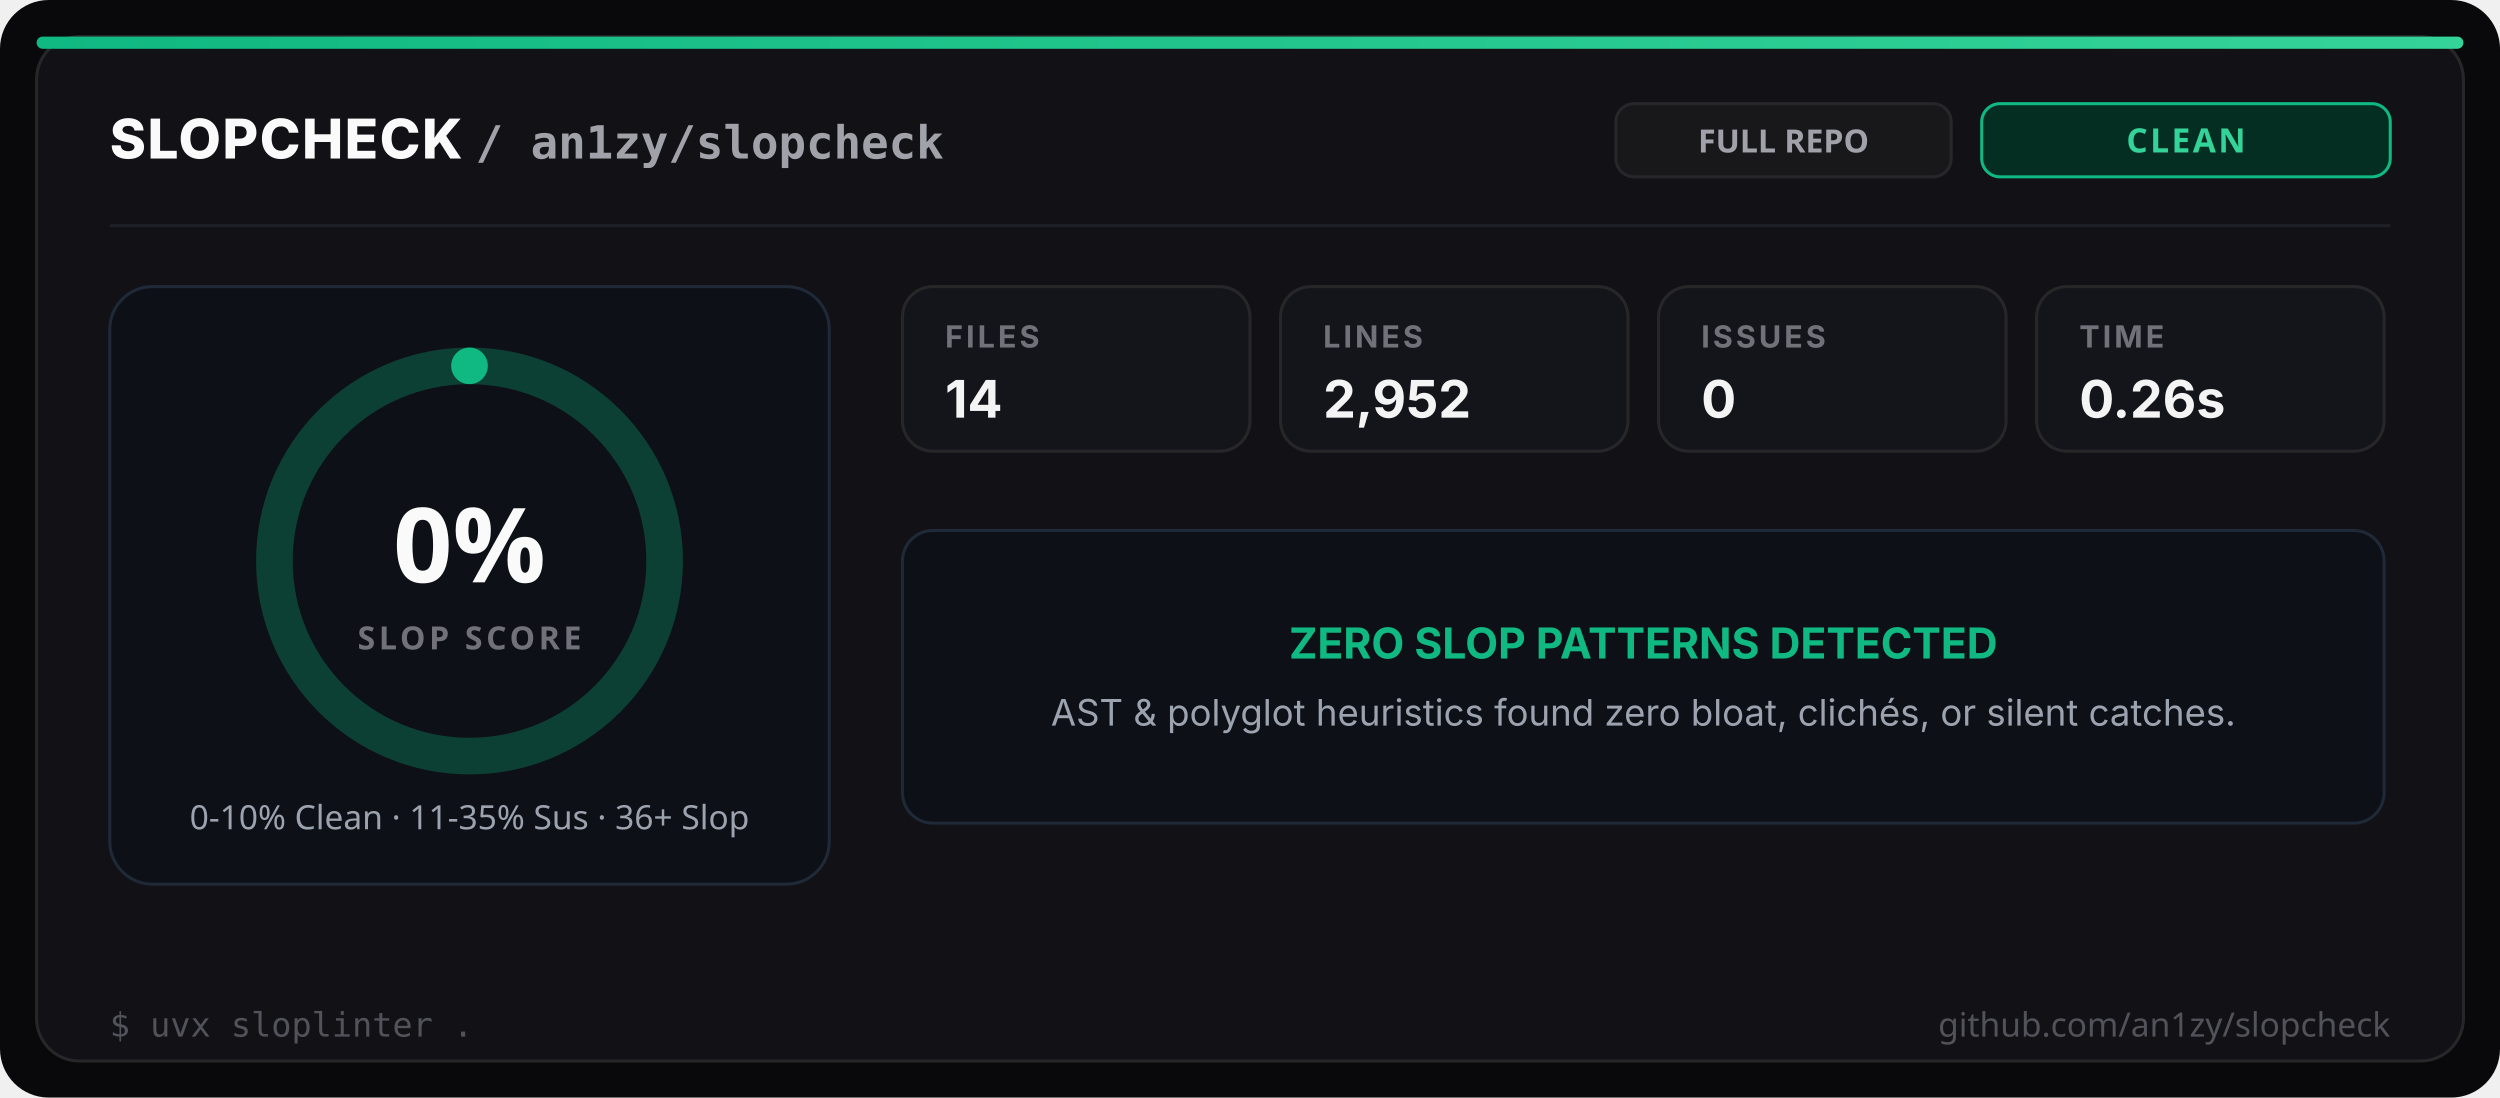
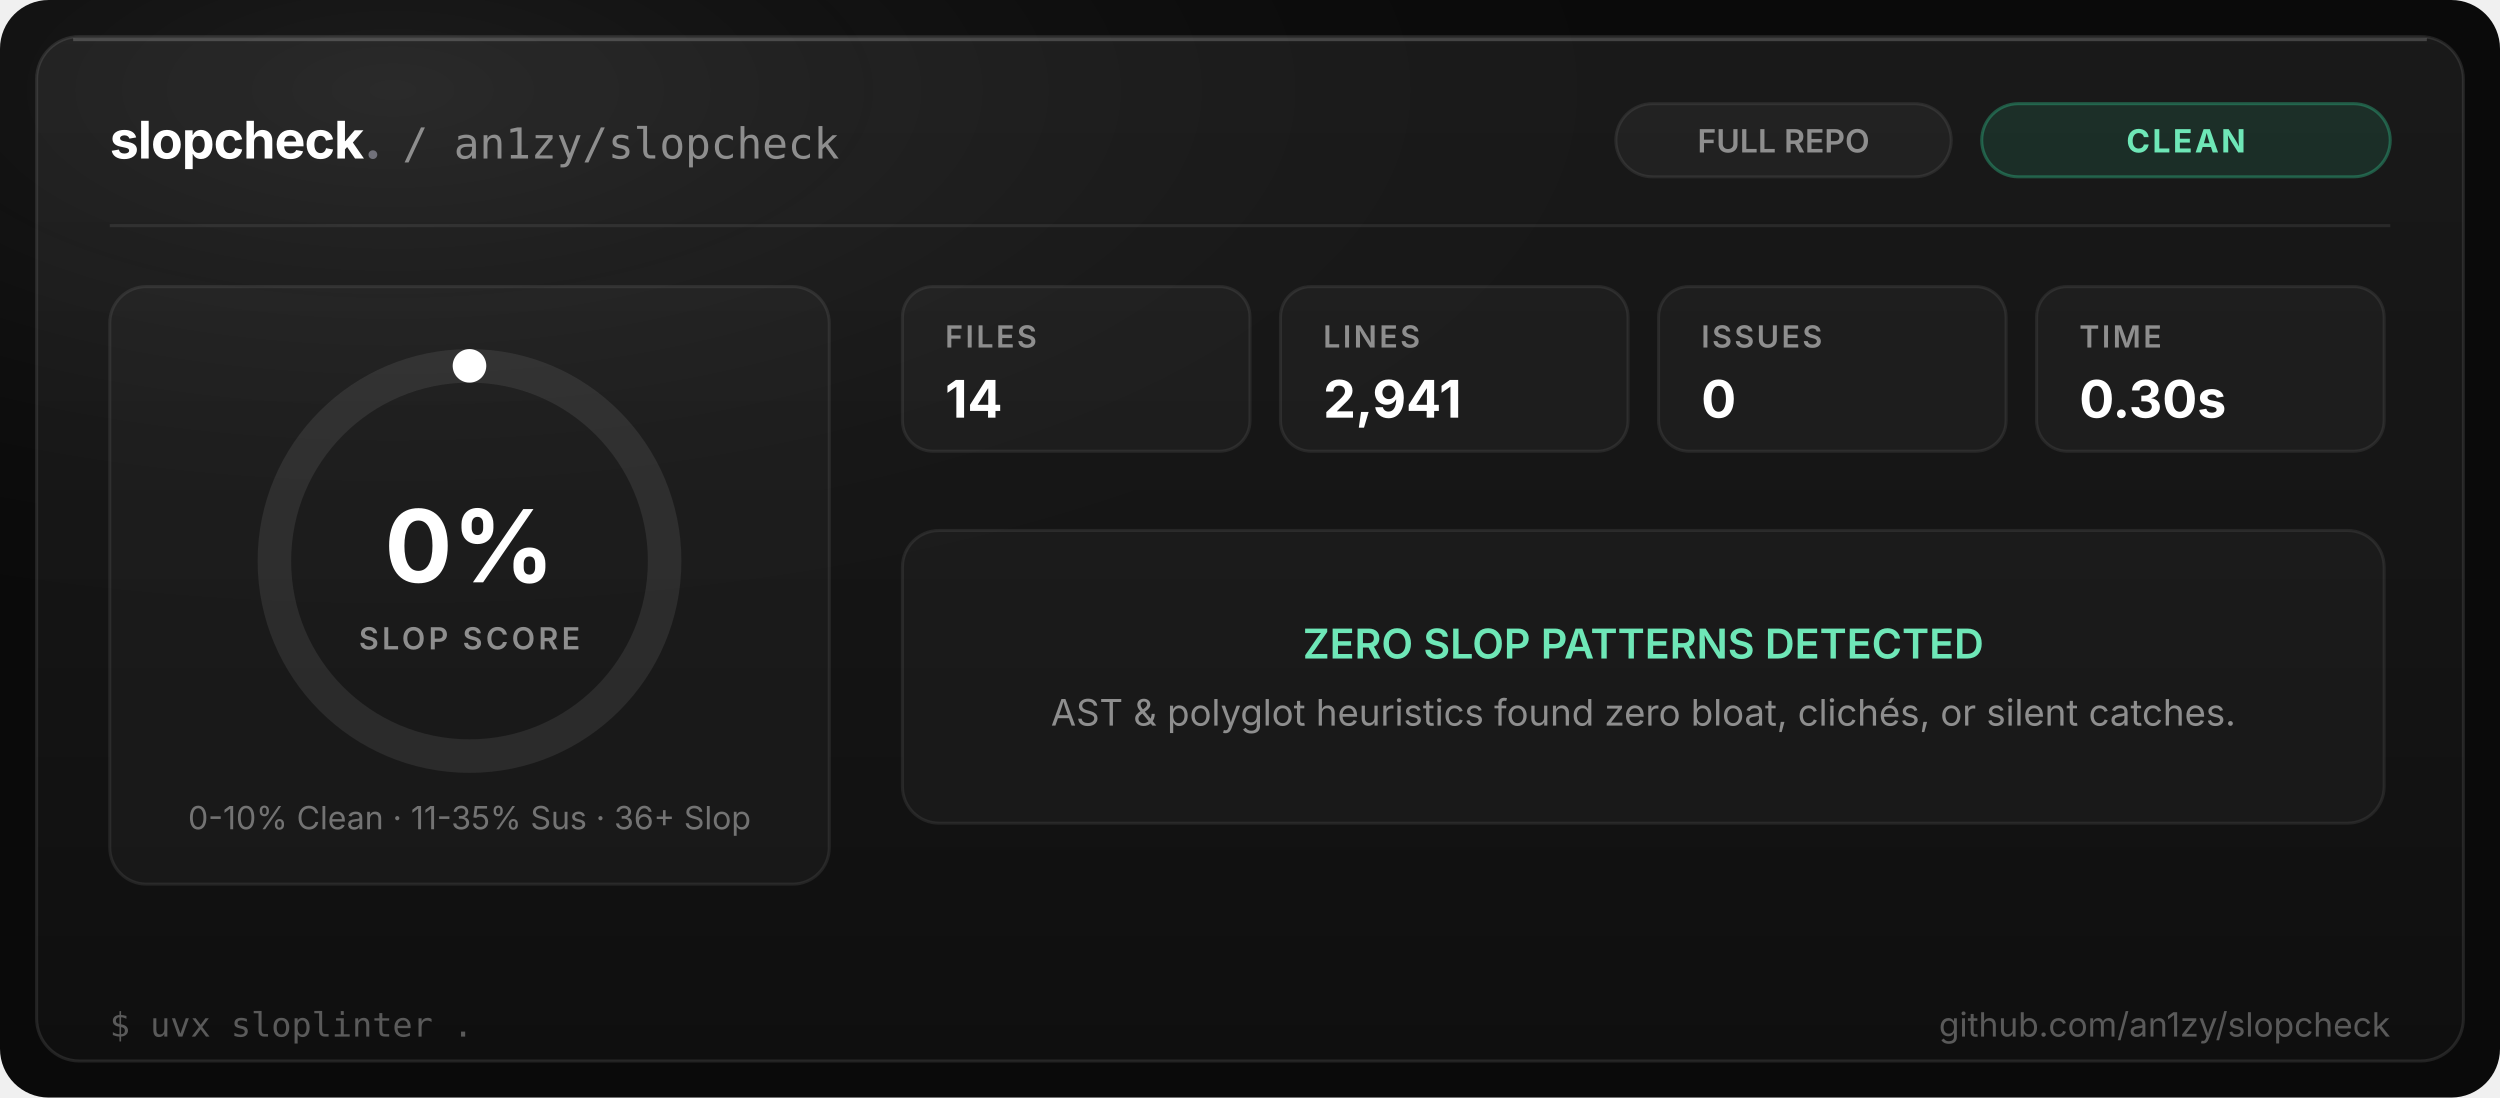
<svg xmlns="http://www.w3.org/2000/svg" width="820" height="360" viewBox="0 0 820 360">
  <defs>
-     <linearGradient id="topGlow" x1="0%" y1="0%" x2="100%" y2="0%">
-       <stop offset="0%" stop-color="#10b981" />
-       <stop offset="100%" stop-color="#34d399" />
+     <radialGradient id="scGlow" cx="16%" cy="8%" r="55%">
+       <stop offset="0%" stop-color="#ffffff" stop-opacity="0.075" />
+       <stop offset="100%" stop-color="#0a0a0a" stop-opacity="0" />
+     </radialGradient>
+     <linearGradient id="scGlass" x1="0%" y1="0%" x2="0%" y2="100%">
+       <stop offset="0%" stop-color="#ffffff" stop-opacity="0.065" />
+       <stop offset="100%" stop-color="#ffffff" stop-opacity="0.02" />
    </linearGradient>
  </defs>
-   <rect width="820" height="360" rx="16" fill="#09090b" />
-   <rect x="12" y="12" width="796" height="336" rx="14" fill="#111116" stroke="#27272a" />
-   <rect x="12" y="12" width="796" height="4" rx="2" fill="url(#topGlow)" />
-   <text x="36" y="52" fill="#fafafa" font-size="18" font-weight="800" font-family="system-ui, -apple-system, Segoe UI, sans-serif" letter-spacing="0.5">SLOPCHECK</text>
-   <text x="156" y="52" fill="#a1a1aa" font-size="15" font-weight="600" font-family="ui-monospace, SFMono-Regular, Menlo, Consolas, monospace">/ an1zy/slopcheck</text>
-   <rect x="530" y="34" width="110" height="24" rx="6" fill="#18181b" stroke="#27272a" />
-   <text x="585" y="50" text-anchor="middle" fill="#a1a1aa" font-size="10.5" font-weight="700" font-family="system-ui, sans-serif">FULL REPO</text>
-   <rect x="650" y="34" width="134" height="24" rx="6" fill="#052e22" stroke="#10b981" />
-   <text x="717" y="50" text-anchor="middle" fill="#34d399" font-size="11" font-weight="800" font-family="system-ui, sans-serif" letter-spacing="0.8">CLEAN</text>
-   <line x1="36" y1="74" x2="784" y2="74" stroke="#1f1f27" />
-   <rect x="36" y="94" width="236" height="196" rx="14" fill="#0d1117" stroke="#1f2937" />
-   <circle cx="154" cy="184" r="64" fill="none" stroke="#10b981" stroke-opacity="0.28" stroke-width="12" />
-   <circle cx="154" cy="184" r="64" fill="none" stroke="#10b981" stroke-width="12" stroke-linecap="round" stroke-dasharray="402.12" stroke-dashoffset="402.12" transform="rotate(-90 154 184)" />
-   <text x="154" y="191" text-anchor="middle" fill="#fafafa" font-size="34" font-weight="800" font-family="system-ui, sans-serif">0%</text>
-   <text x="154" y="213" text-anchor="middle" fill="#71717a" font-size="10.5" font-weight="700" letter-spacing="1.2" font-family="system-ui, sans-serif">SLOP SCORE</text>
-   <text x="154" y="272" text-anchor="middle" fill="#9ca3af" font-size="11" font-family="system-ui, sans-serif">0-10% Clean · 11-35% Sus · 36+ Slop</text>
-   <rect x="296" y="94" width="114" height="54" rx="10" fill="#14141b" stroke="#27272a" />
-   <text x="310" y="114" fill="#71717a" font-size="10" font-weight="700" letter-spacing="1" font-family="system-ui, -apple-system, Segoe UI, sans-serif">FILES</text>
-   <text x="310" y="137" fill="#f4f4f5" font-size="17" font-weight="700" font-family="system-ui, -apple-system, Segoe UI, sans-serif">14</text>
-   <rect x="420" y="94" width="114" height="54" rx="10" fill="#14141b" stroke="#27272a" />
-   <text x="434" y="114" fill="#71717a" font-size="10" font-weight="700" letter-spacing="1" font-family="system-ui, -apple-system, Segoe UI, sans-serif">LINES</text>
-   <text x="434" y="137" fill="#f4f4f5" font-size="17" font-weight="700" font-family="system-ui, -apple-system, Segoe UI, sans-serif">2,952</text>
-   <rect x="544" y="94" width="114" height="54" rx="10" fill="#14141b" stroke="#27272a" />
-   <text x="558" y="114" fill="#71717a" font-size="10" font-weight="700" letter-spacing="1" font-family="system-ui, -apple-system, Segoe UI, sans-serif">ISSUES</text>
-   <text x="558" y="137" fill="#f4f4f5" font-size="17" font-weight="700" font-family="system-ui, -apple-system, Segoe UI, sans-serif">0</text>
-   <rect x="668" y="94" width="114" height="54" rx="10" fill="#14141b" stroke="#27272a" />
-   <text x="682" y="114" fill="#71717a" font-size="10" font-weight="700" letter-spacing="1" font-family="system-ui, -apple-system, Segoe UI, sans-serif">TIME</text>
-   <text x="682" y="137" fill="#f4f4f5" font-size="17" font-weight="700" font-family="system-ui, -apple-system, Segoe UI, sans-serif">0.26s</text>
-   <rect x="296" y="174" width="486" height="96" rx="10" fill="#0d1117" stroke="#1f2937" />
-   <text x="539" y="216" text-anchor="middle" fill="#10b981" font-size="14" font-weight="700" font-family="system-ui, -apple-system, Segoe UI, sans-serif">ZERO SLOP PATTERNS DETECTED</text>
-   <text x="539" y="238" text-anchor="middle" fill="#9ca3af" font-size="12" font-family="system-ui, -apple-system, Segoe UI, sans-serif">AST &amp; polyglot heuristics found zero bloat, clichés, or silent catches.</text>
-   <text x="36" y="340" fill="#52525b" font-size="11" font-family="ui-monospace, SFMono-Regular, Menlo, Consolas, monospace">$ uvx sloplinter .</text>
-   <text x="784" y="340" text-anchor="end" fill="#52525b" font-size="11" font-family="system-ui, sans-serif">github.com/an1zy/slopcheck</text>
+   <rect width="820" height="360" rx="16" fill="#0a0a0a" />
+   <rect width="820" height="360" rx="16" fill="url(#scGlow)" />
+   <rect x="12" y="12" width="796" height="336" rx="14" fill="url(#scGlass)" stroke="#ffffff" stroke-opacity="0.1" />
+   <line x1="24" y1="13" x2="796" y2="13" stroke="#ffffff" stroke-opacity="0.18" />
+   <text x="36" y="52" fill="#ffffff" font-size="17" font-weight="700" font-family="Inter, -apple-system, BlinkMacSystemFont, Segoe UI, sans-serif" letter-spacing="-0.3">slopcheck<tspan fill="#71717a">.</tspan>
+   </text>
+   <text x="132" y="52" fill="#8e8e8e" font-size="14" font-weight="500" font-family="ui-monospace, SFMono-Regular, Menlo, Consolas, monospace">/ an1zy/slopcheck</text>
+   <rect x="530" y="34" width="110" height="24" rx="12" fill="#ffffff" fill-opacity="0.04" stroke="#ffffff" stroke-opacity="0.08" />
+   <text x="585" y="50" text-anchor="middle" fill="#8e8e8e" font-size="10.5" font-weight="600" font-family="Inter, -apple-system, BlinkMacSystemFont, Segoe UI, sans-serif">FULL REPO</text>
+   <rect x="650" y="34" width="134" height="24" rx="12" fill="#34d399" fill-opacity="0.12" stroke="#34d399" stroke-opacity="0.34" />
+   <text x="717" y="50" text-anchor="middle" fill="#6ee7b7" font-size="10.5" font-weight="700" font-family="Inter, -apple-system, BlinkMacSystemFont, Segoe UI, sans-serif" letter-spacing="0.8">CLEAN</text>
+   <line x1="36" y1="74" x2="784" y2="74" stroke="#ffffff" stroke-opacity="0.08" />
+   <rect x="36" y="94" width="236" height="196" rx="12" fill="#ffffff" fill-opacity="0.03" stroke="#ffffff" stroke-opacity="0.08" />
+   <circle cx="154" cy="184" r="64" fill="none" stroke="#ffffff" stroke-opacity="0.08" stroke-width="11" />
+   <circle cx="154" cy="184" r="64" fill="none" stroke="#ffffff" stroke-width="11" stroke-linecap="round" stroke-dasharray="402.12" stroke-dashoffset="402.12" transform="rotate(-90 154 184)" />
+   <text x="154" y="191" text-anchor="middle" fill="#ffffff" font-size="33" font-weight="700" font-family="Inter, -apple-system, BlinkMacSystemFont, Segoe UI, sans-serif">0%</text>
+   <text x="154" y="213" text-anchor="middle" fill="#8e8e8e" font-size="10" font-weight="600" letter-spacing="1.1" font-family="Inter, -apple-system, BlinkMacSystemFont, Segoe UI, sans-serif">SLOP SCORE</text>
+   <text x="154" y="272" text-anchor="middle" fill="#737373" font-size="10.5" font-family="Inter, -apple-system, BlinkMacSystemFont, Segoe UI, sans-serif">0-10% Clean · 11-35% Sus · 36+ Slop</text>
+   <rect x="296" y="94" width="114" height="54" rx="10" fill="#ffffff" fill-opacity="0.035" stroke="#ffffff" stroke-opacity="0.075" />
+   <text x="310" y="114" fill="#8e8e8e" font-size="10" font-weight="600" letter-spacing="0.8" font-family="Inter, -apple-system, BlinkMacSystemFont, Segoe UI, sans-serif">FILES</text>
+   <text x="310" y="137" fill="#ffffff" font-size="17" font-weight="700" font-family="Inter, -apple-system, BlinkMacSystemFont, Segoe UI, sans-serif">14</text>
+   <rect x="420" y="94" width="114" height="54" rx="10" fill="#ffffff" fill-opacity="0.035" stroke="#ffffff" stroke-opacity="0.075" />
+   <text x="434" y="114" fill="#8e8e8e" font-size="10" font-weight="600" letter-spacing="0.8" font-family="Inter, -apple-system, BlinkMacSystemFont, Segoe UI, sans-serif">LINES</text>
+   <text x="434" y="137" fill="#ffffff" font-size="17" font-weight="700" font-family="Inter, -apple-system, BlinkMacSystemFont, Segoe UI, sans-serif">2,941</text>
+   <rect x="544" y="94" width="114" height="54" rx="10" fill="#ffffff" fill-opacity="0.035" stroke="#ffffff" stroke-opacity="0.075" />
+   <text x="558" y="114" fill="#8e8e8e" font-size="10" font-weight="600" letter-spacing="0.8" font-family="Inter, -apple-system, BlinkMacSystemFont, Segoe UI, sans-serif">ISSUES</text>
+   <text x="558" y="137" fill="#ffffff" font-size="17" font-weight="700" font-family="Inter, -apple-system, BlinkMacSystemFont, Segoe UI, sans-serif">0</text>
+   <rect x="668" y="94" width="114" height="54" rx="10" fill="#ffffff" fill-opacity="0.035" stroke="#ffffff" stroke-opacity="0.075" />
+   <text x="682" y="114" fill="#8e8e8e" font-size="10" font-weight="600" letter-spacing="0.8" font-family="Inter, -apple-system, BlinkMacSystemFont, Segoe UI, sans-serif">TIME</text>
+   <text x="682" y="137" fill="#ffffff" font-size="17" font-weight="700" font-family="Inter, -apple-system, BlinkMacSystemFont, Segoe UI, sans-serif">0.30s</text>
+   <rect x="296" y="174" width="486" height="96" rx="12" fill="#ffffff" fill-opacity="0.03" stroke="#ffffff" stroke-opacity="0.075" />
+   <text x="539" y="216" text-anchor="middle" fill="#6ee7b7" font-size="13.5" font-weight="600" font-family="Inter, -apple-system, BlinkMacSystemFont, Segoe UI, sans-serif">ZERO SLOP PATTERNS DETECTED</text>
+   <text x="539" y="238" text-anchor="middle" fill="#8e8e8e" font-size="12" font-family="Inter, -apple-system, BlinkMacSystemFont, Segoe UI, sans-serif">AST &amp; polyglot heuristics found zero bloat, clichés, or silent catches.</text>
+   <text x="36" y="340" fill="#5a5a5a" font-size="11" font-family="ui-monospace, SFMono-Regular, Menlo, Consolas, monospace">$ uvx sloplinter .</text>
+   <text x="784" y="340" text-anchor="end" fill="#5a5a5a" font-size="11" font-family="Inter, -apple-system, BlinkMacSystemFont, Segoe UI, sans-serif">github.com/an1zy/slopcheck</text>
</svg>
